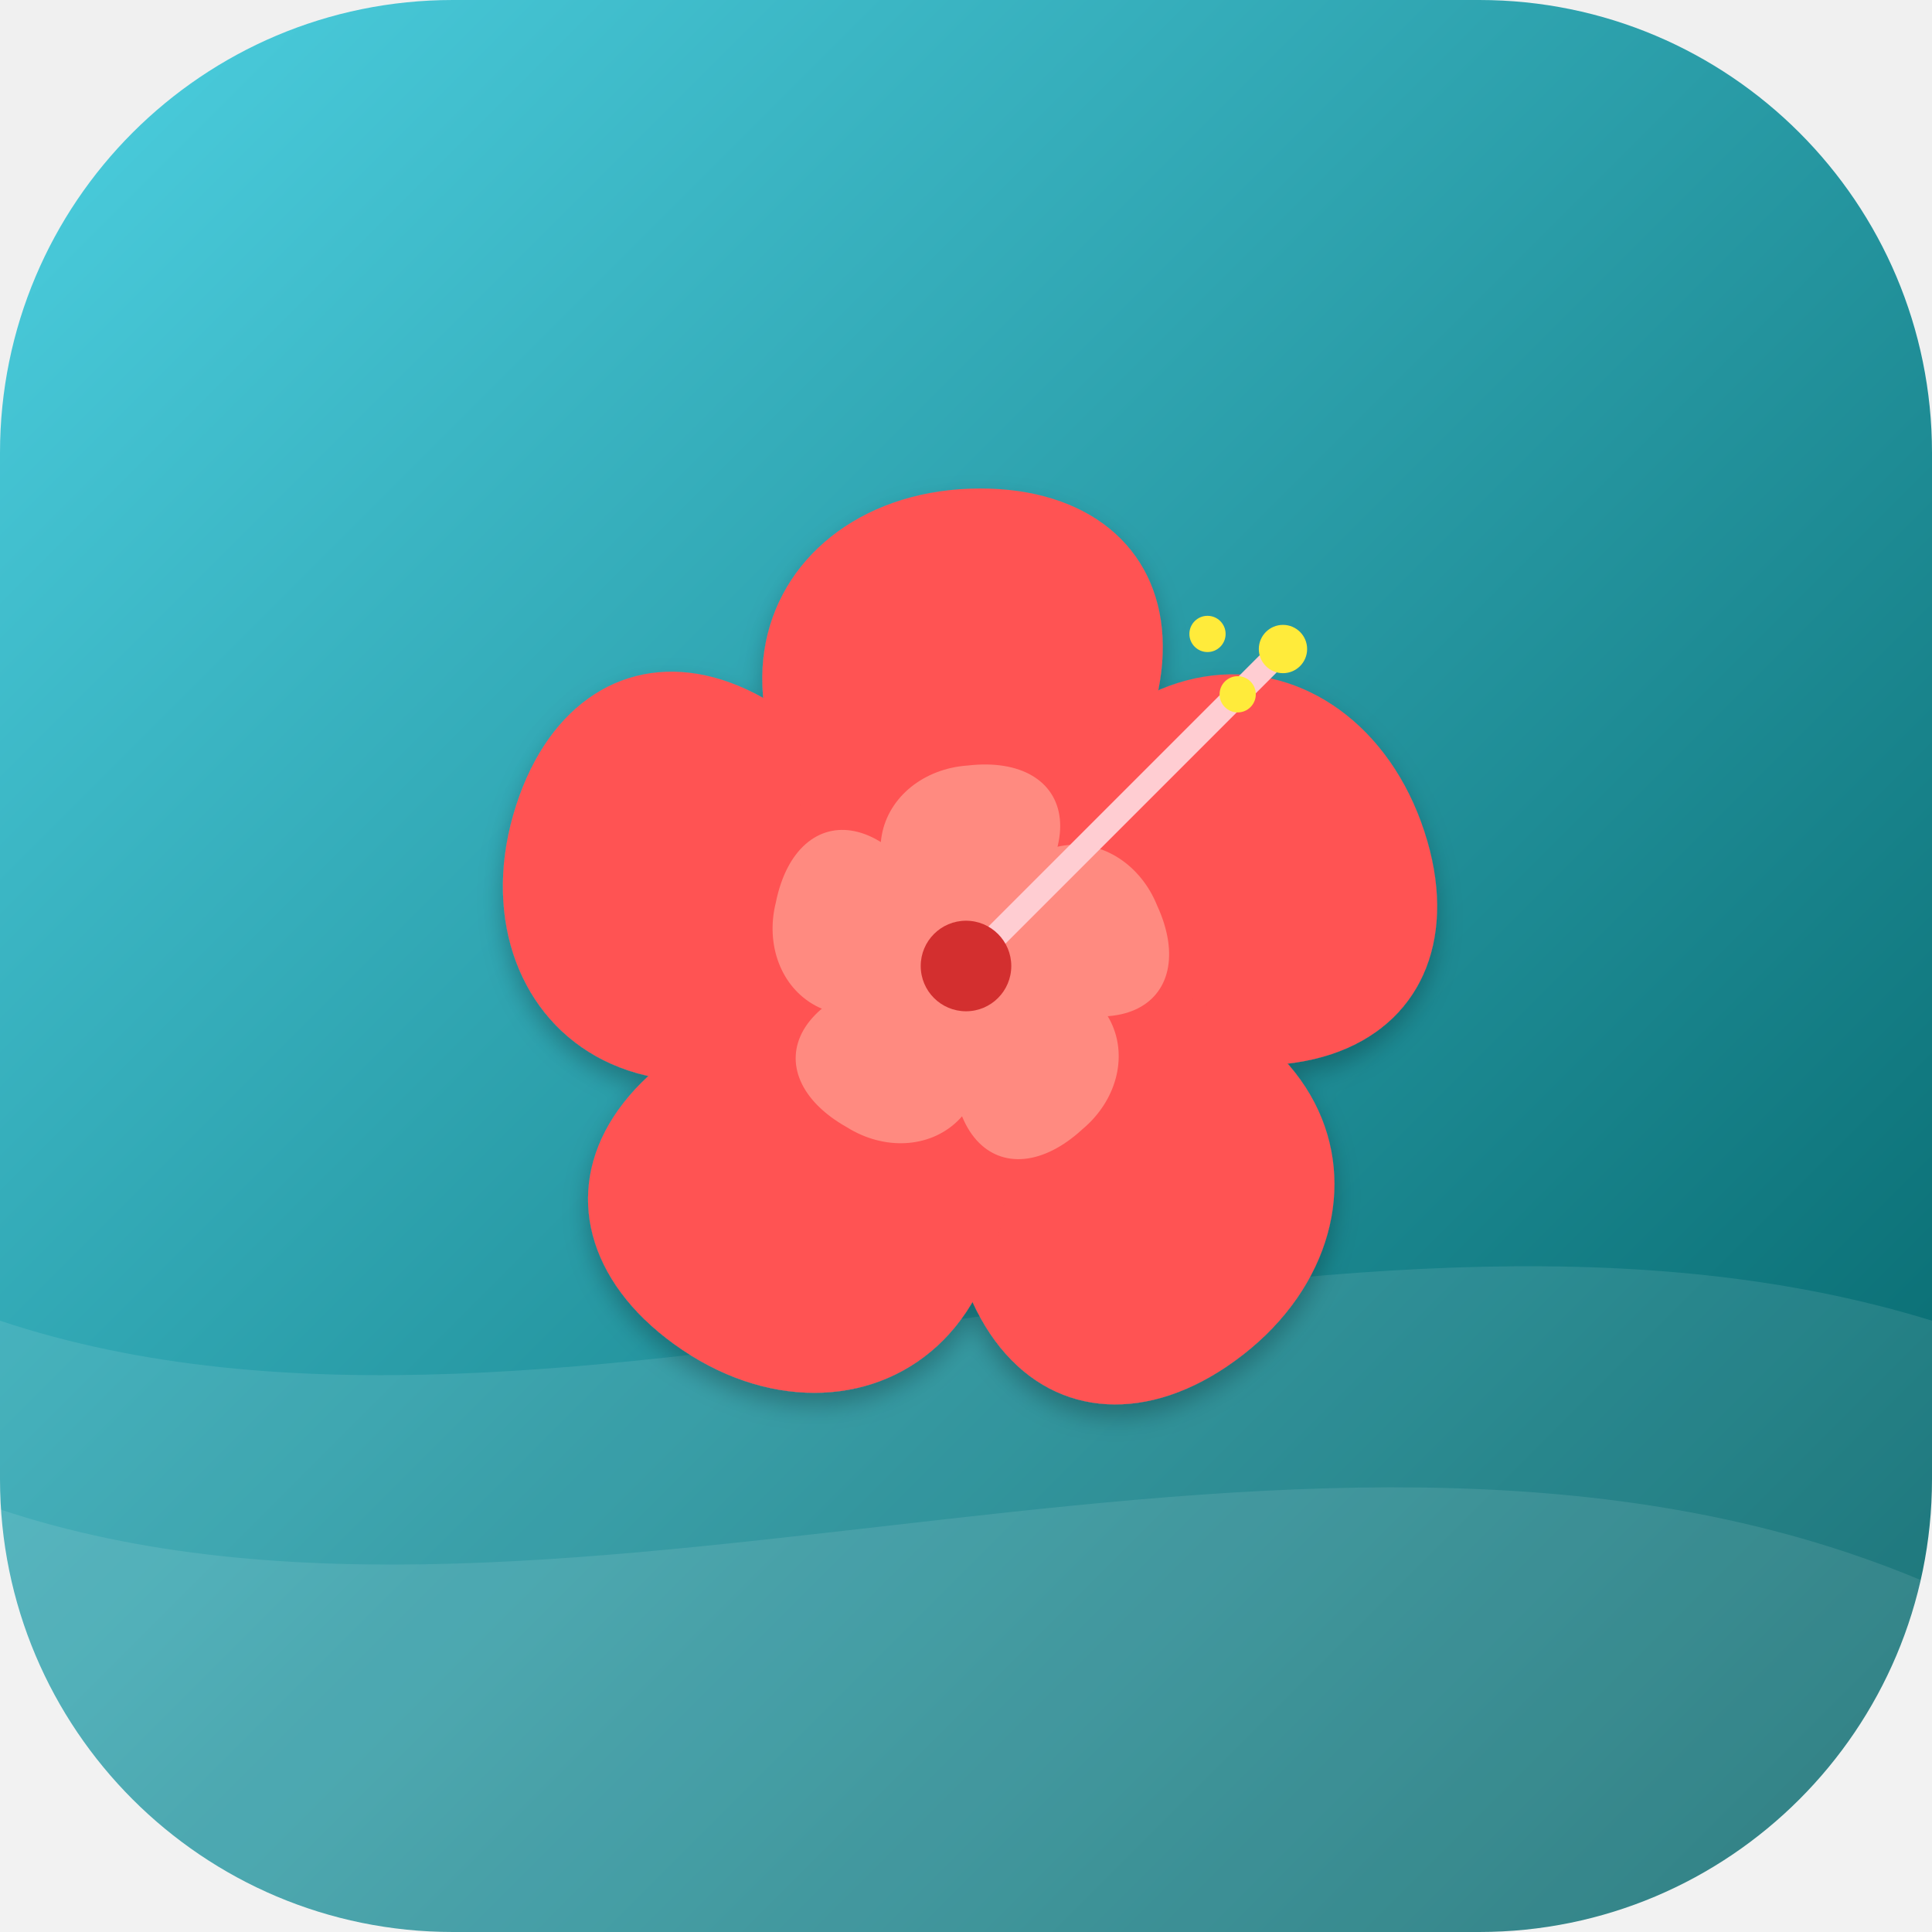
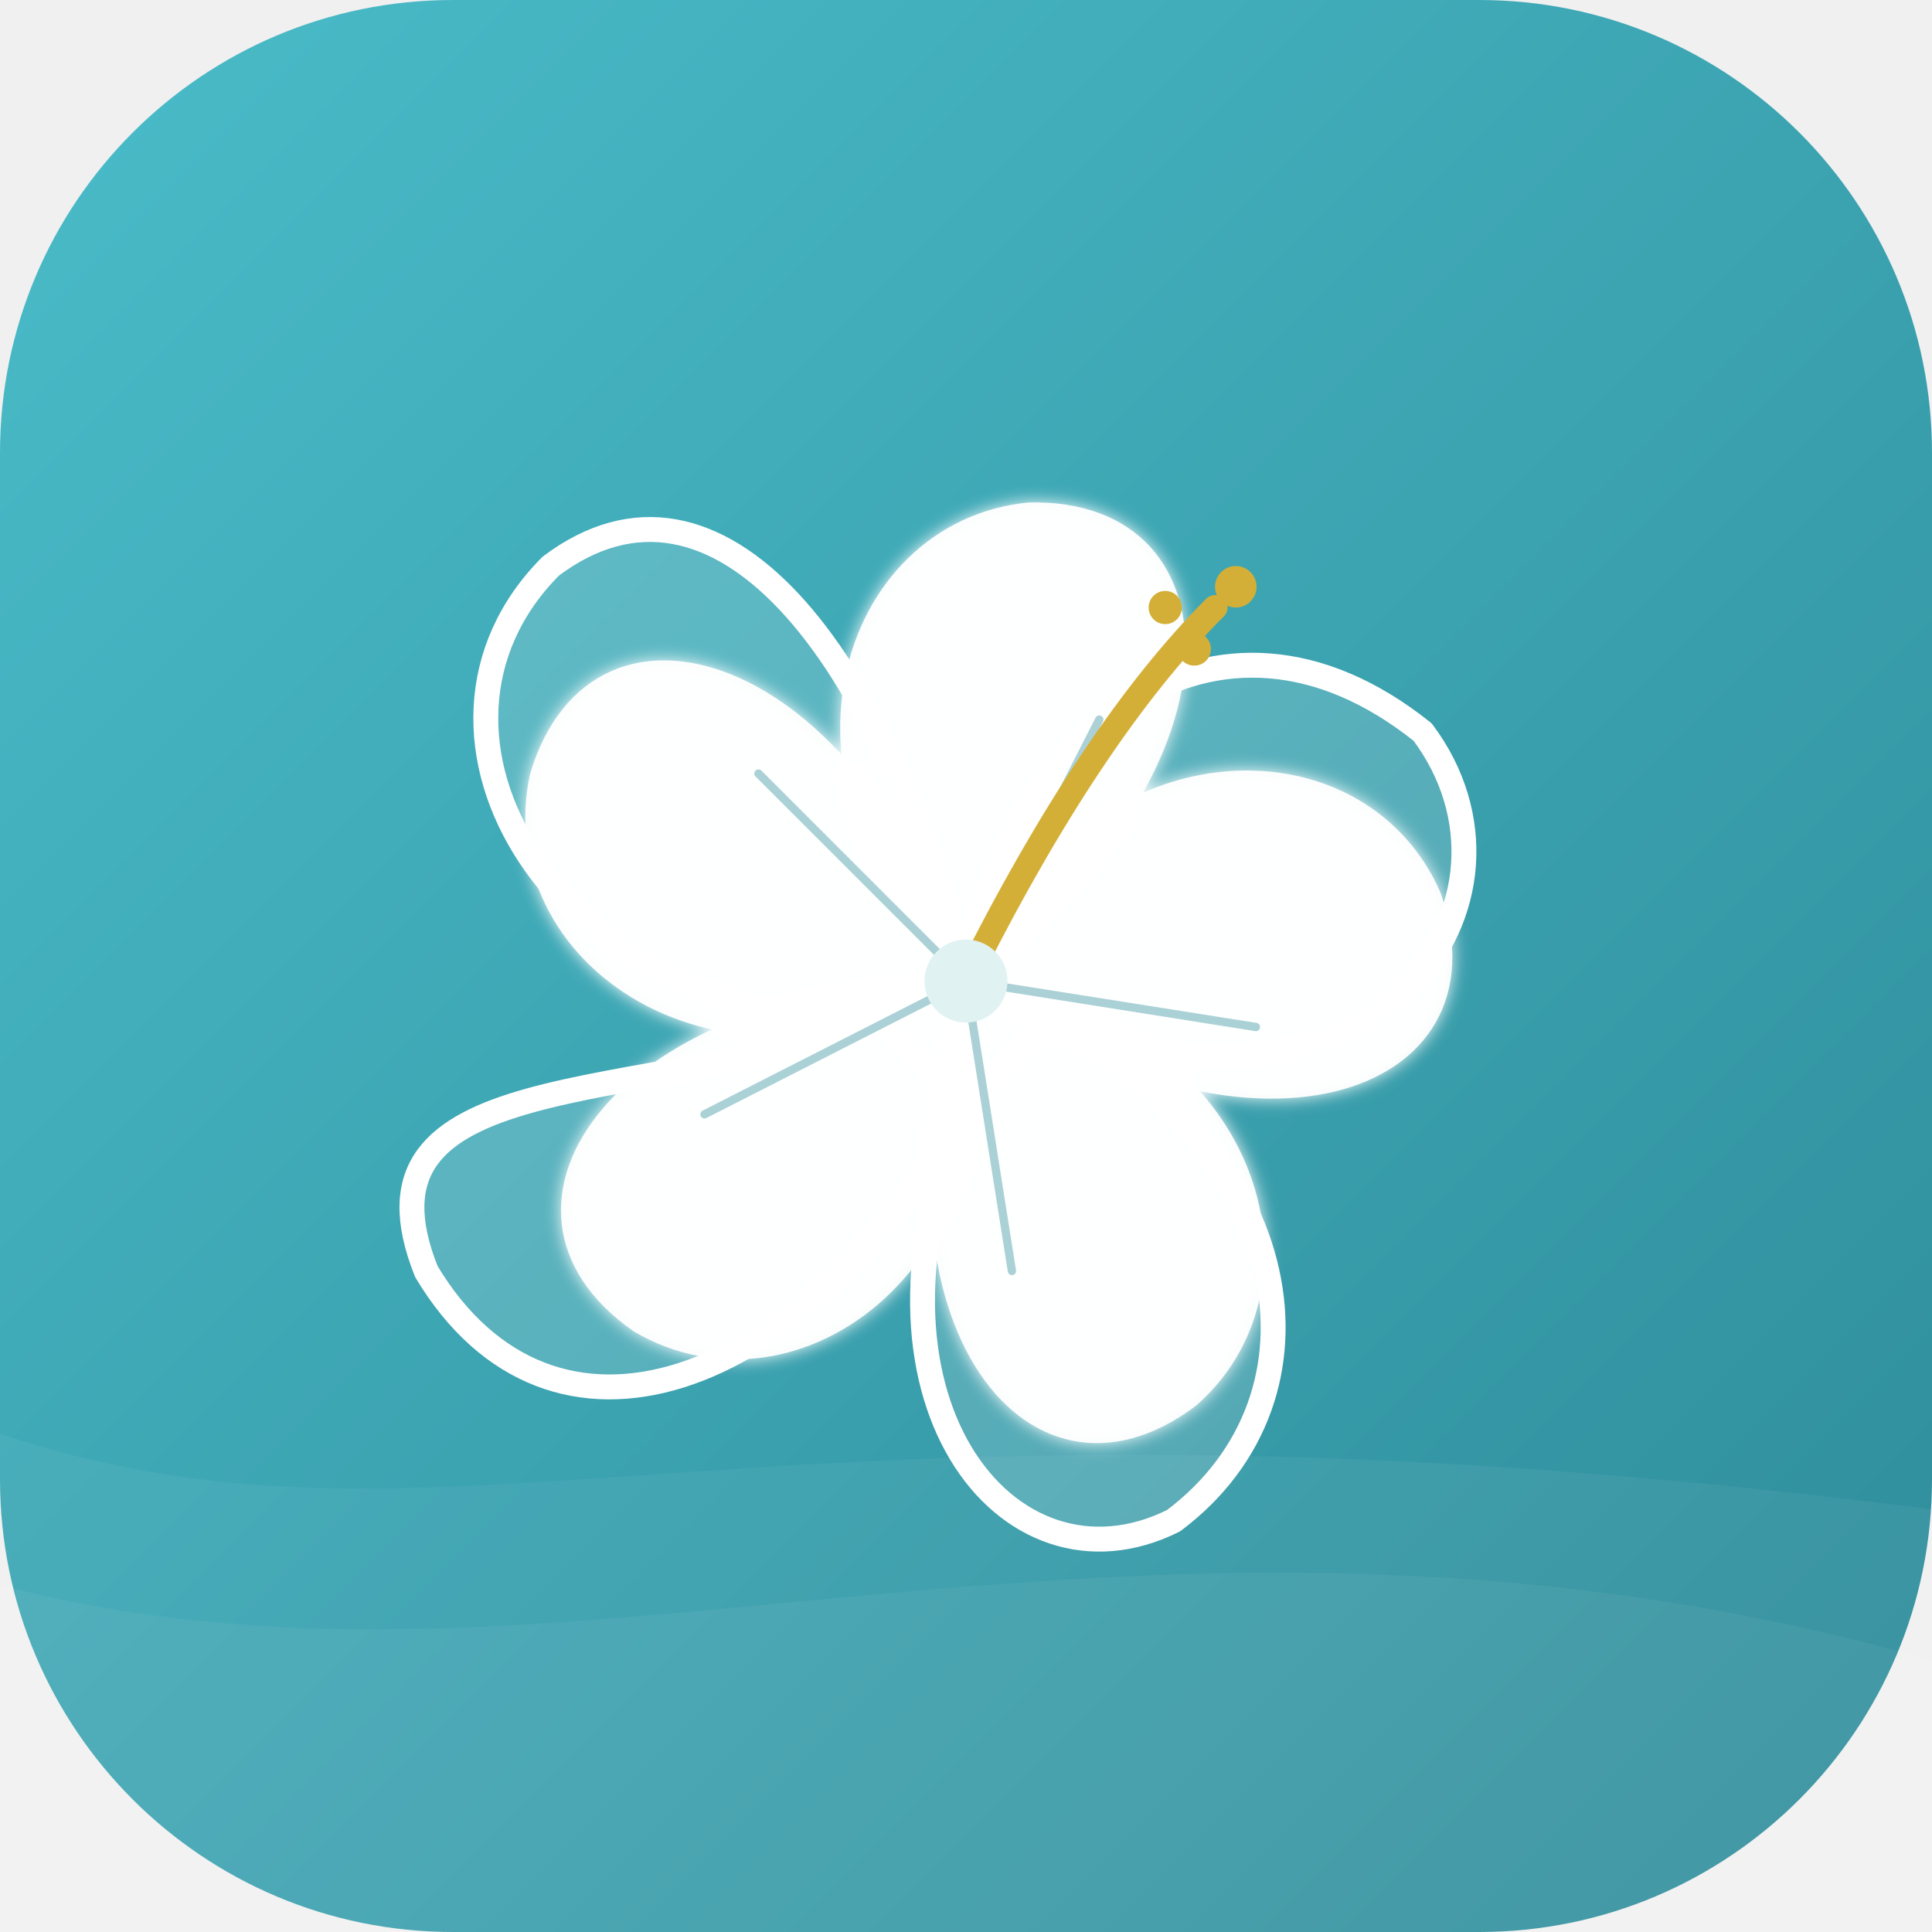
<svg xmlns="http://www.w3.org/2000/svg" width="512" height="512" viewBox="0 0 512 512" fill="none">
  <defs>
    <linearGradient id="bg_gradient" x1="0" y1="0" x2="512" y2="512" gradientUnits="userSpaceOnUse">
-       <stop offset="0%" stop-color="#4DD0E1" />
-       <stop offset="100%" stop-color="#006064" />
+       <stop offset="0%" stop-color="#4ABCC9" />
+       <stop offset="100%" stop-color="#2E8B99" />
    </linearGradient>
-     <filter id="shadow" x="-50%" y="-50%" width="200%" height="200%">
-       <feDropShadow dx="0" dy="4" stdDeviation="4" flood-color="rgba(0,0,0,0.25)" />
+     <filter id="glow">
+       <feGaussianBlur stdDeviation="2" result="coloredBlur" />
+       <feMerge>
+         <feMergeNode in="coloredBlur" />
+         <feMergeNode in="SourceGraphic" />
+       </feMerge>
    </filter>
  </defs>
  <rect width="512" height="512" rx="120" fill="url(#bg_gradient)" />
-   <path d="M0 350 C 150 400, 350 300, 512 350 L 512 512 L 0 512 Z" fill="#ffffff" fill-opacity="0.1" />
-   <path d="M0 400 C 150 450, 350 350, 512 420 L 512 512 L 0 512 Z" fill="#ffffff" fill-opacity="0.1" />
-   <g transform="translate(256, 256) scale(0.8)">
-     <g filter="url(#shadow)">
-       <path d="M0 0 C -50 -120, -130 -120, -150 -50 C -170 20, -100 80, 0 0" fill="#FF5252" transform="rotate(0)" />
-       <path d="M0 0 C -50 -120, -130 -120, -150 -50 C -170 20, -100 80, 0 0" fill="#FF5252" transform="rotate(72)" />
-       <path d="M0 0 C -50 -120, -130 -120, -150 -50 C -170 20, -100 80, 0 0" fill="#FF5252" transform="rotate(144)" />
-       <path d="M0 0 C -50 -120, -130 -120, -150 -50 C -170 20, -100 80, 0 0" fill="#FF5252" transform="rotate(216)" />
-       <path d="M0 0 C -50 -120, -130 -120, -150 -50 C -170 20, -100 80, 0 0" fill="#FF5252" transform="rotate(288)" />
+   <path d="M0 380 C 120 420, 200 360, 512 400 L 512 512 L 0 512 Z" fill="white" fill-opacity="0.05" />
+   <path d="M0 420 C 150 460, 300 380, 512 440 L 512 512 L 0 512 Z" fill="white" fill-opacity="0.05" />
+   <g transform="translate(256, 260) scale(1.1)">
+     <g stroke="white" stroke-width="6" stroke-linecap="round" stroke-linejoin="round" fill="white" fill-opacity="0.15">
+       <path d="M0 0 C 10 -60, 60 -100, 110 -60 C 140 -20, 100 40, 20 10 Z" />
+       <path d="M20 10 C 80 40, 90 100, 50 130 C 10 150, -30 100, 0 30 Z" />
+       <path d="M0 30 C -40 100, -100 120, -130 70 C -150 20, -80 30, -20 10 Z" />
+       <path d="M-20 10 C -100 10, -140 -60, -100 -100 C -60 -130, -20 -80, 0 0 Z" />
+       <path d="M0 0 C -30 -80, 30 -120, 60 -80 C 80 -40, 40 -10, 0 0 Z" opacity="0" />
    </g>
-     <g>
-       <path d="M0 0 C -30 -80, -80 -80, -90 -30 C -100 10, -60 50, 0 0" fill="#FF8A80" transform="rotate(0) scale(0.7)" />
-       <path d="M0 0 C -30 -80, -80 -80, -90 -30 C -100 10, -60 50, 0 0" fill="#FF8A80" transform="rotate(72) scale(0.7)" />
-       <path d="M0 0 C -30 -80, -80 -80, -90 -30 C -100 10, -60 50, 0 0" fill="#FF8A80" transform="rotate(144) scale(0.7)" />
-       <path d="M0 0 C -30 -80, -80 -80, -90 -30 C -100 10, -60 50, 0 0" fill="#FF8A80" transform="rotate(216) scale(0.7)" />
-       <path d="M0 0 C -30 -80, -80 -80, -90 -30 C -100 10, -60 50, 0 0" fill="#FF8A80" transform="rotate(288) scale(0.7)" />
+     <g fill="white" fill-opacity="0.95" filter="url(#glow)">
+       <path d="M0 0 C -25 -80, -90 -100, -105 -50 C -115 -5, -60 35, 0 0" transform="rotate(0)" />
+       <path d="M0 0 C -25 -80, -90 -100, -105 -50 C -115 -5, -60 35, 0 0" transform="rotate(72)" />
+       <path d="M0 0 C -25 -80, -90 -100, -105 -50 C -115 -5, -60 35, 0 0" transform="rotate(144)" />
+       <path d="M0 0 C -25 -80, -90 -100, -105 -50 C -115 -5, -60 35, 0 0" transform="rotate(216)" />
+       <path d="M0 0 C -25 -80, -90 -100, -105 -50 C -115 -5, -60 35, 0 0" transform="rotate(288)" />
    </g>
-     <path d="M0 0 Q 60 -60 100 -100" stroke="#FFCDD2" stroke-width="8" stroke-linecap="round" />
-     <circle cx="105" cy="-105" r="8" fill="#FFEB3B" />
-     <circle cx="90" cy="-90" r="6" fill="#FFEB3B" />
-     <circle cx="80" cy="-110" r="6" fill="#FFEB3B" />
-     <circle cx="0" cy="0" r="15" fill="#D32F2F" />
+     <g stroke="#2E8B99" stroke-width="2" stroke-linecap="round" opacity="0.4">
+       <path d="M0 0 L -50 -50" transform="rotate(0)" />
+       <path d="M0 0 L -50 -50" transform="rotate(72)" />
+       <path d="M0 0 L -50 -50" transform="rotate(144)" />
+       <path d="M0 0 L -50 -50" transform="rotate(216)" />
+       <path d="M0 0 L -50 -50" transform="rotate(288)" />
+     </g>
+     <path d="M0 0 Q 30 -60 60 -90" stroke="#D4AF37" stroke-width="6" stroke-linecap="round" fill="none" />
+     <g fill="#D4AF37">
+       <circle cx="65" cy="-95" r="5" />
+       <circle cx="55" cy="-80" r="4" />
+       <circle cx="48" cy="-90" r="4" />
+     </g>
+     <circle cx="0" cy="0" r="10" fill="#E0F2F1" />
  </g>
</svg>
